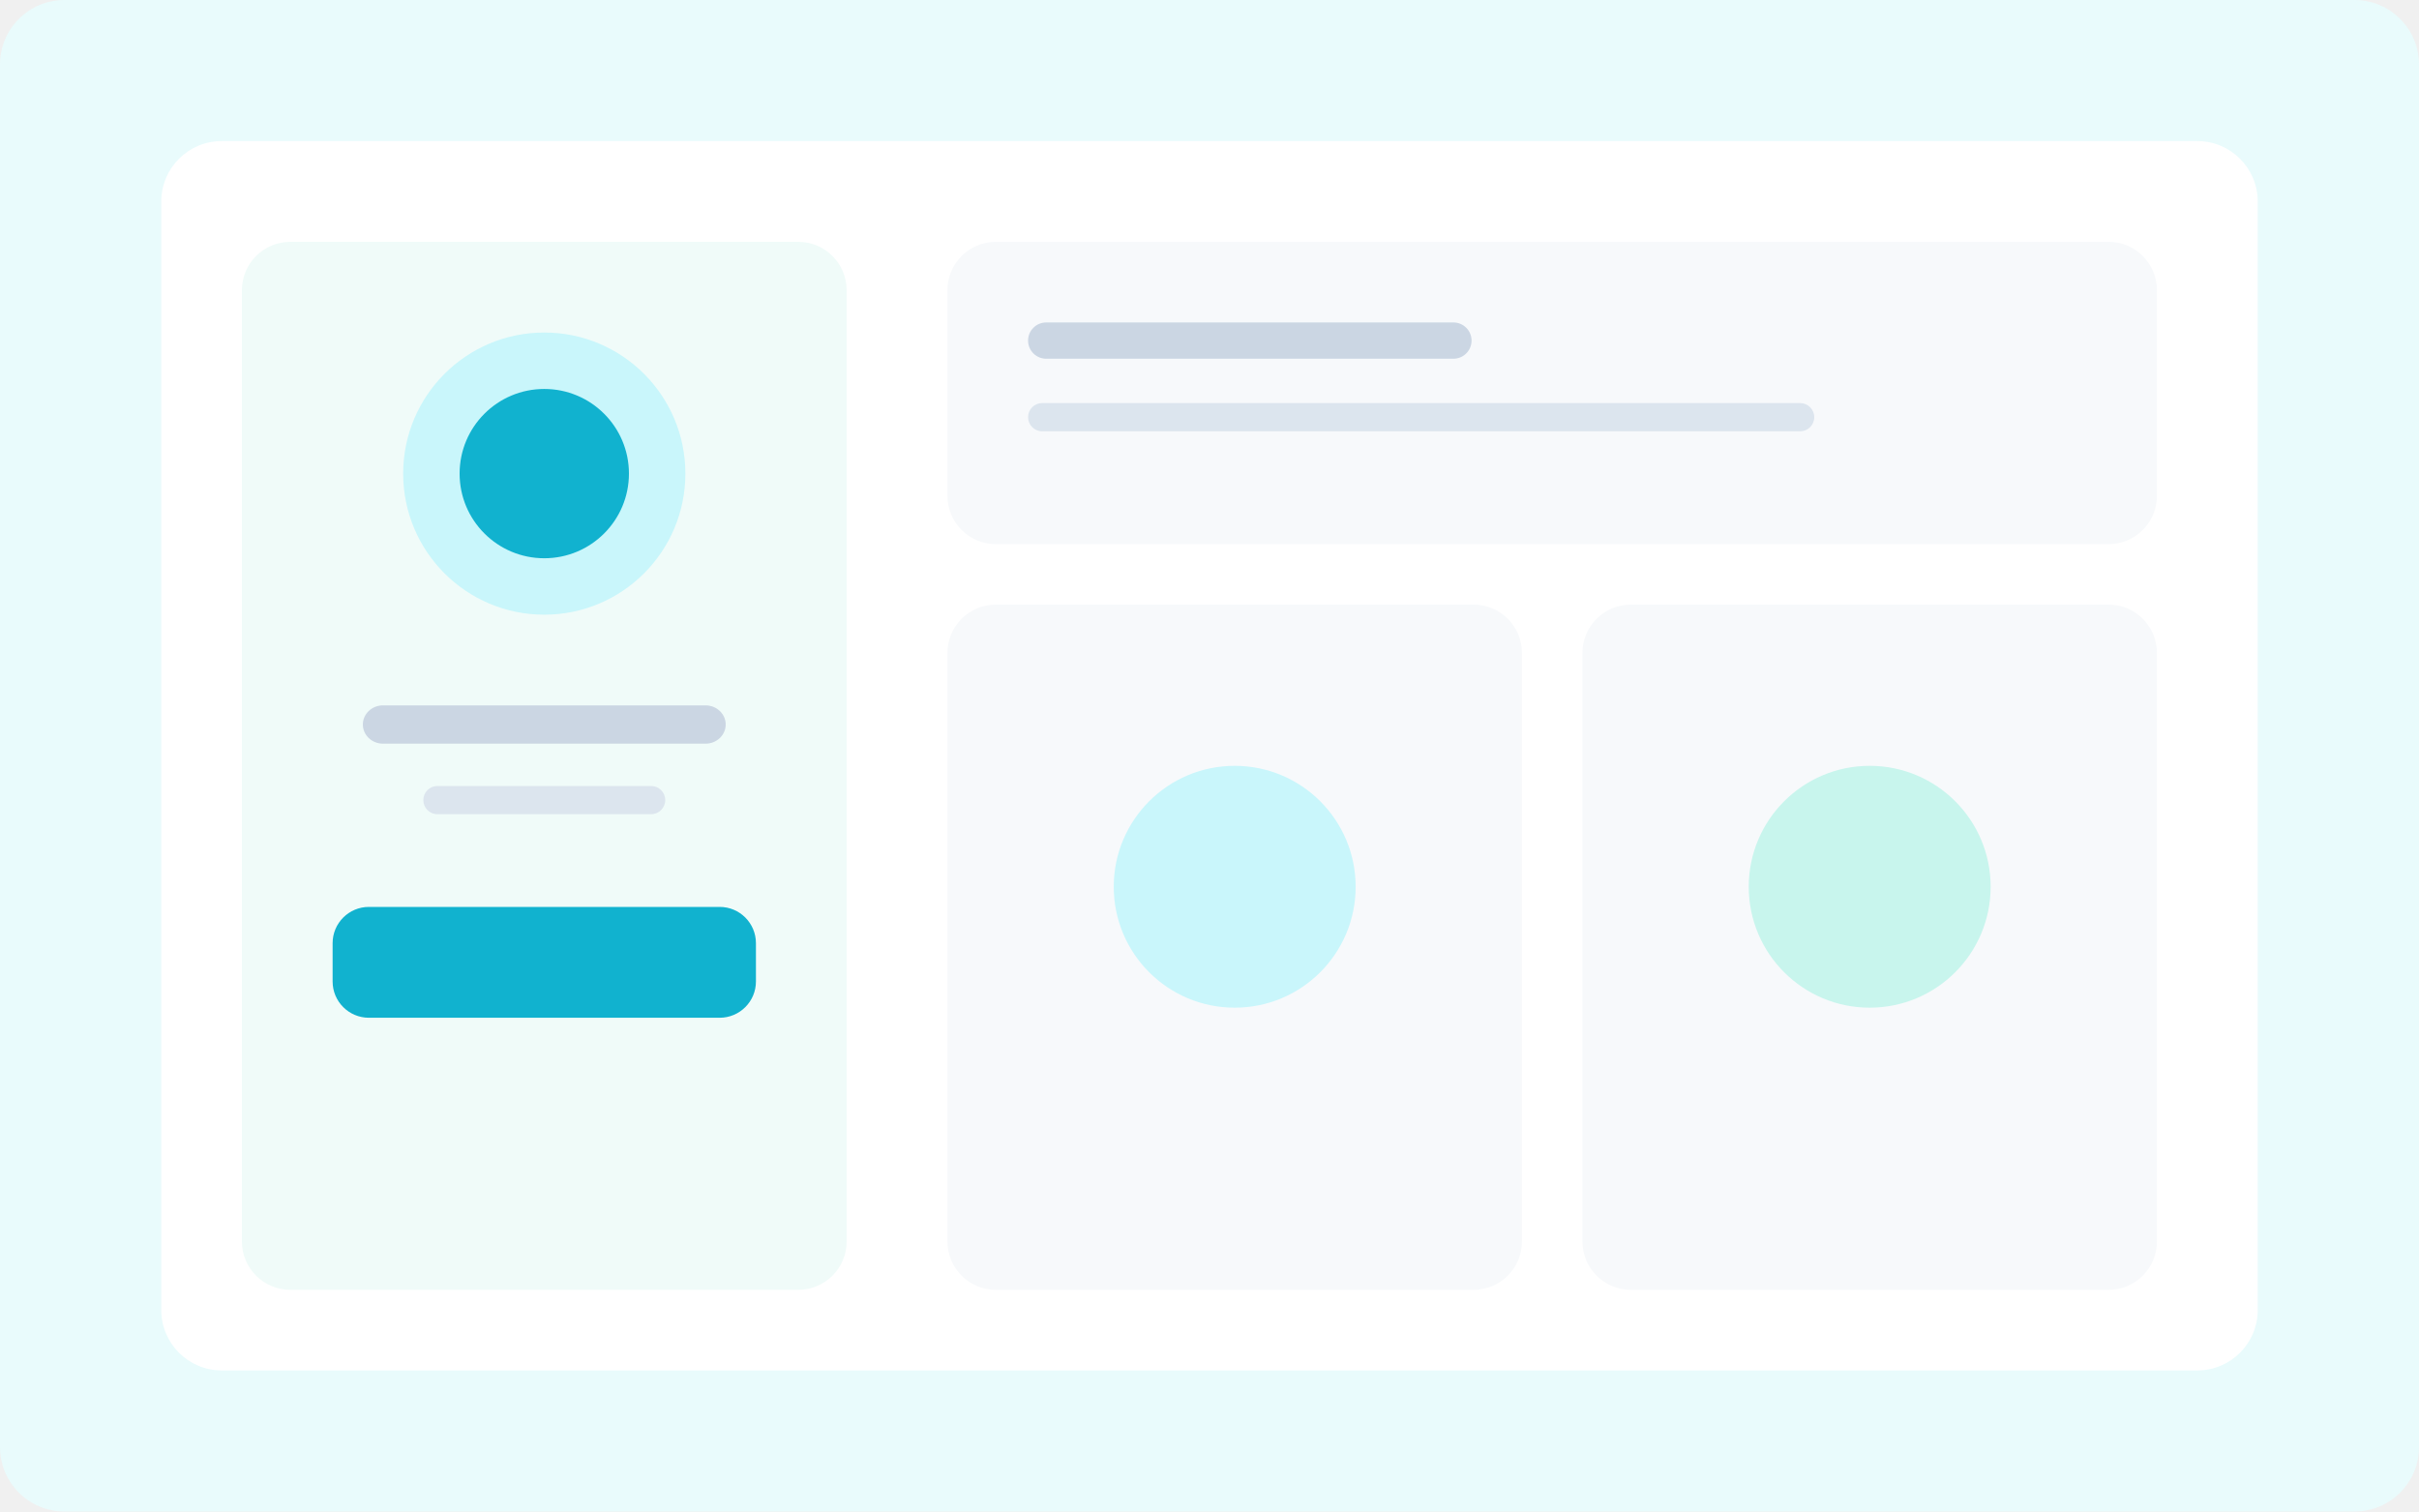
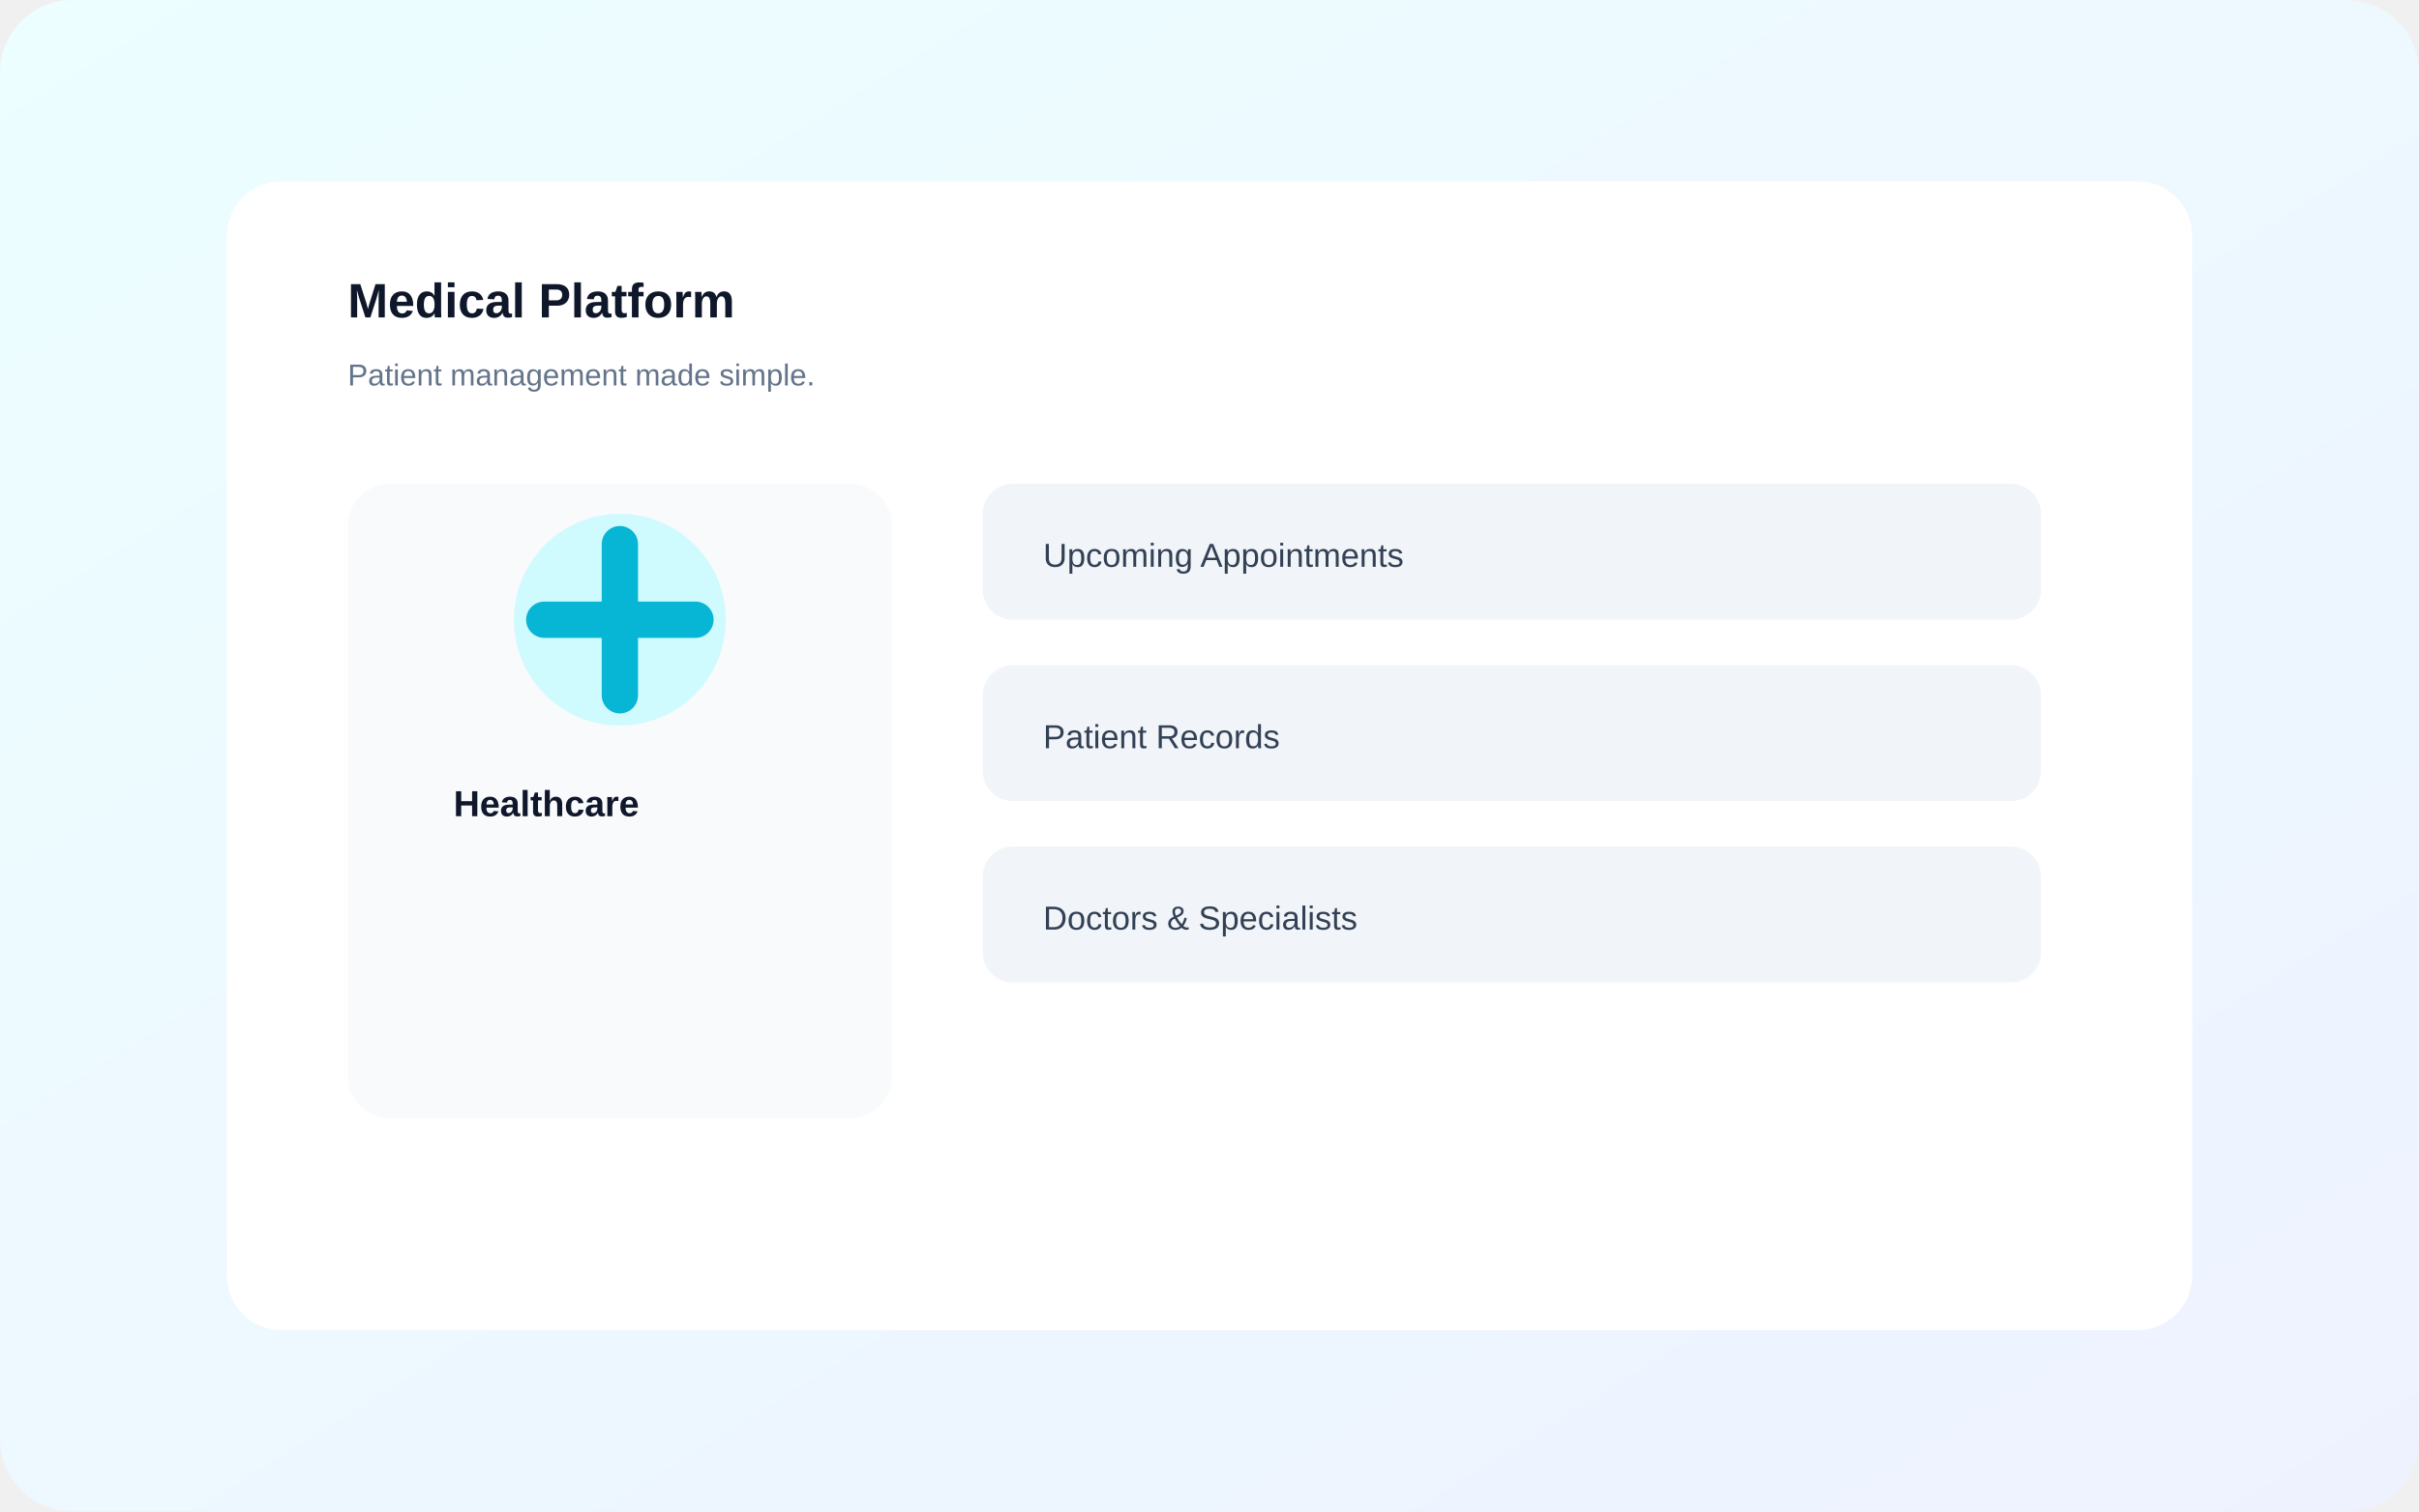
- <svg xmlns="http://www.w3.org/2000/svg" width="1200" height="750" viewBox="0 0 1200 750">
-   <rect width="1200" height="750" rx="32" fill="#e9fbfc" />
-   <rect x="80" y="70" width="1040" height="610" rx="30" fill="#ffffff" />
-   <rect x="120" y="120" width="300" height="520" rx="24" fill="#f0fbf9" />
-   <circle cx="270" cy="235" r="70" fill="#c9f6fb" />
-   <circle cx="270" cy="235" r="42" fill="#11b2cf" />
-   <rect x="180" y="350" width="180" height="19" rx="10" fill="#cbd6e3" />
-   <rect x="210" y="390" width="120" height="14" rx="7" fill="#dce5ee" />
-   <rect x="165" y="450" width="210" height="55" rx="18" fill="#11b2cf" />
-   <rect x="470" y="120" width="600" height="150" rx="24" fill="#f7f9fb" />
-   <rect x="510" y="160" width="220" height="18" rx="9" fill="#cbd6e3" />
-   <rect x="510" y="200" width="390" height="14" rx="7" fill="#dce5ee" />
-   <rect x="470" y="300" width="285" height="340" rx="24" fill="#f7f9fb" />
-   <rect x="785" y="300" width="285" height="340" rx="24" fill="#f7f9fb" />
-   <circle cx="612.5" cy="440" r="60" fill="#c9f6fb" />
-   <circle cx="927.5" cy="440" r="60" fill="#c8f5ed" />
+ <svg xmlns="http://www.w3.org/2000/svg" width="1600" height="1000" viewBox="0 0 1600 1000">
+   <defs>
+     <linearGradient id="bg" x1="0" y1="0" x2="1" y2="1">
+       <stop stop-color="#ECFEFF" />
+       <stop offset="1" stop-color="#EEF2FF" />
+     </linearGradient>
+   </defs>
+   <rect width="1600" height="1000" rx="48" fill="url(#bg)" />
+   <rect x="150" y="120" width="1300" height="760" rx="36" fill="white" />
+   <text x="230" y="210" font-family="Arial" font-size="32" font-weight="bold" fill="#0F172A">Medical Platform</text>
+   <text x="230" y="255" font-family="Arial" font-size="20" fill="#64748B">Patient management made simple.</text>
+   <rect x="230" y="320" width="360" height="420" rx="28" fill="#F8FAFC" />
+   <circle cx="410" cy="410" r="70" fill="#CFFAFE" />
+   <path d="M410 360 V460 M360 410 H460" stroke="#06B6D4" stroke-width="24" stroke-linecap="round" />
+   <text x="300" y="540" font-family="Arial" font-size="24" font-weight="bold" fill="#0F172A">Healthcare</text>
+   <rect x="650" y="320" width="700" height="90" rx="20" fill="#F1F5F9" />
+   <text x="690" y="375" font-family="Arial" font-size="22" fill="#334155">Upcoming Appointments</text>
+   <rect x="650" y="440" width="700" height="90" rx="20" fill="#F1F5F9" />
+   <text x="690" y="495" font-family="Arial" font-size="22" fill="#334155">Patient Records</text>
+   <rect x="650" y="560" width="700" height="90" rx="20" fill="#F1F5F9" />
+   <text x="690" y="615" font-family="Arial" font-size="22" fill="#334155">Doctors &amp; Specialists</text>
</svg>
